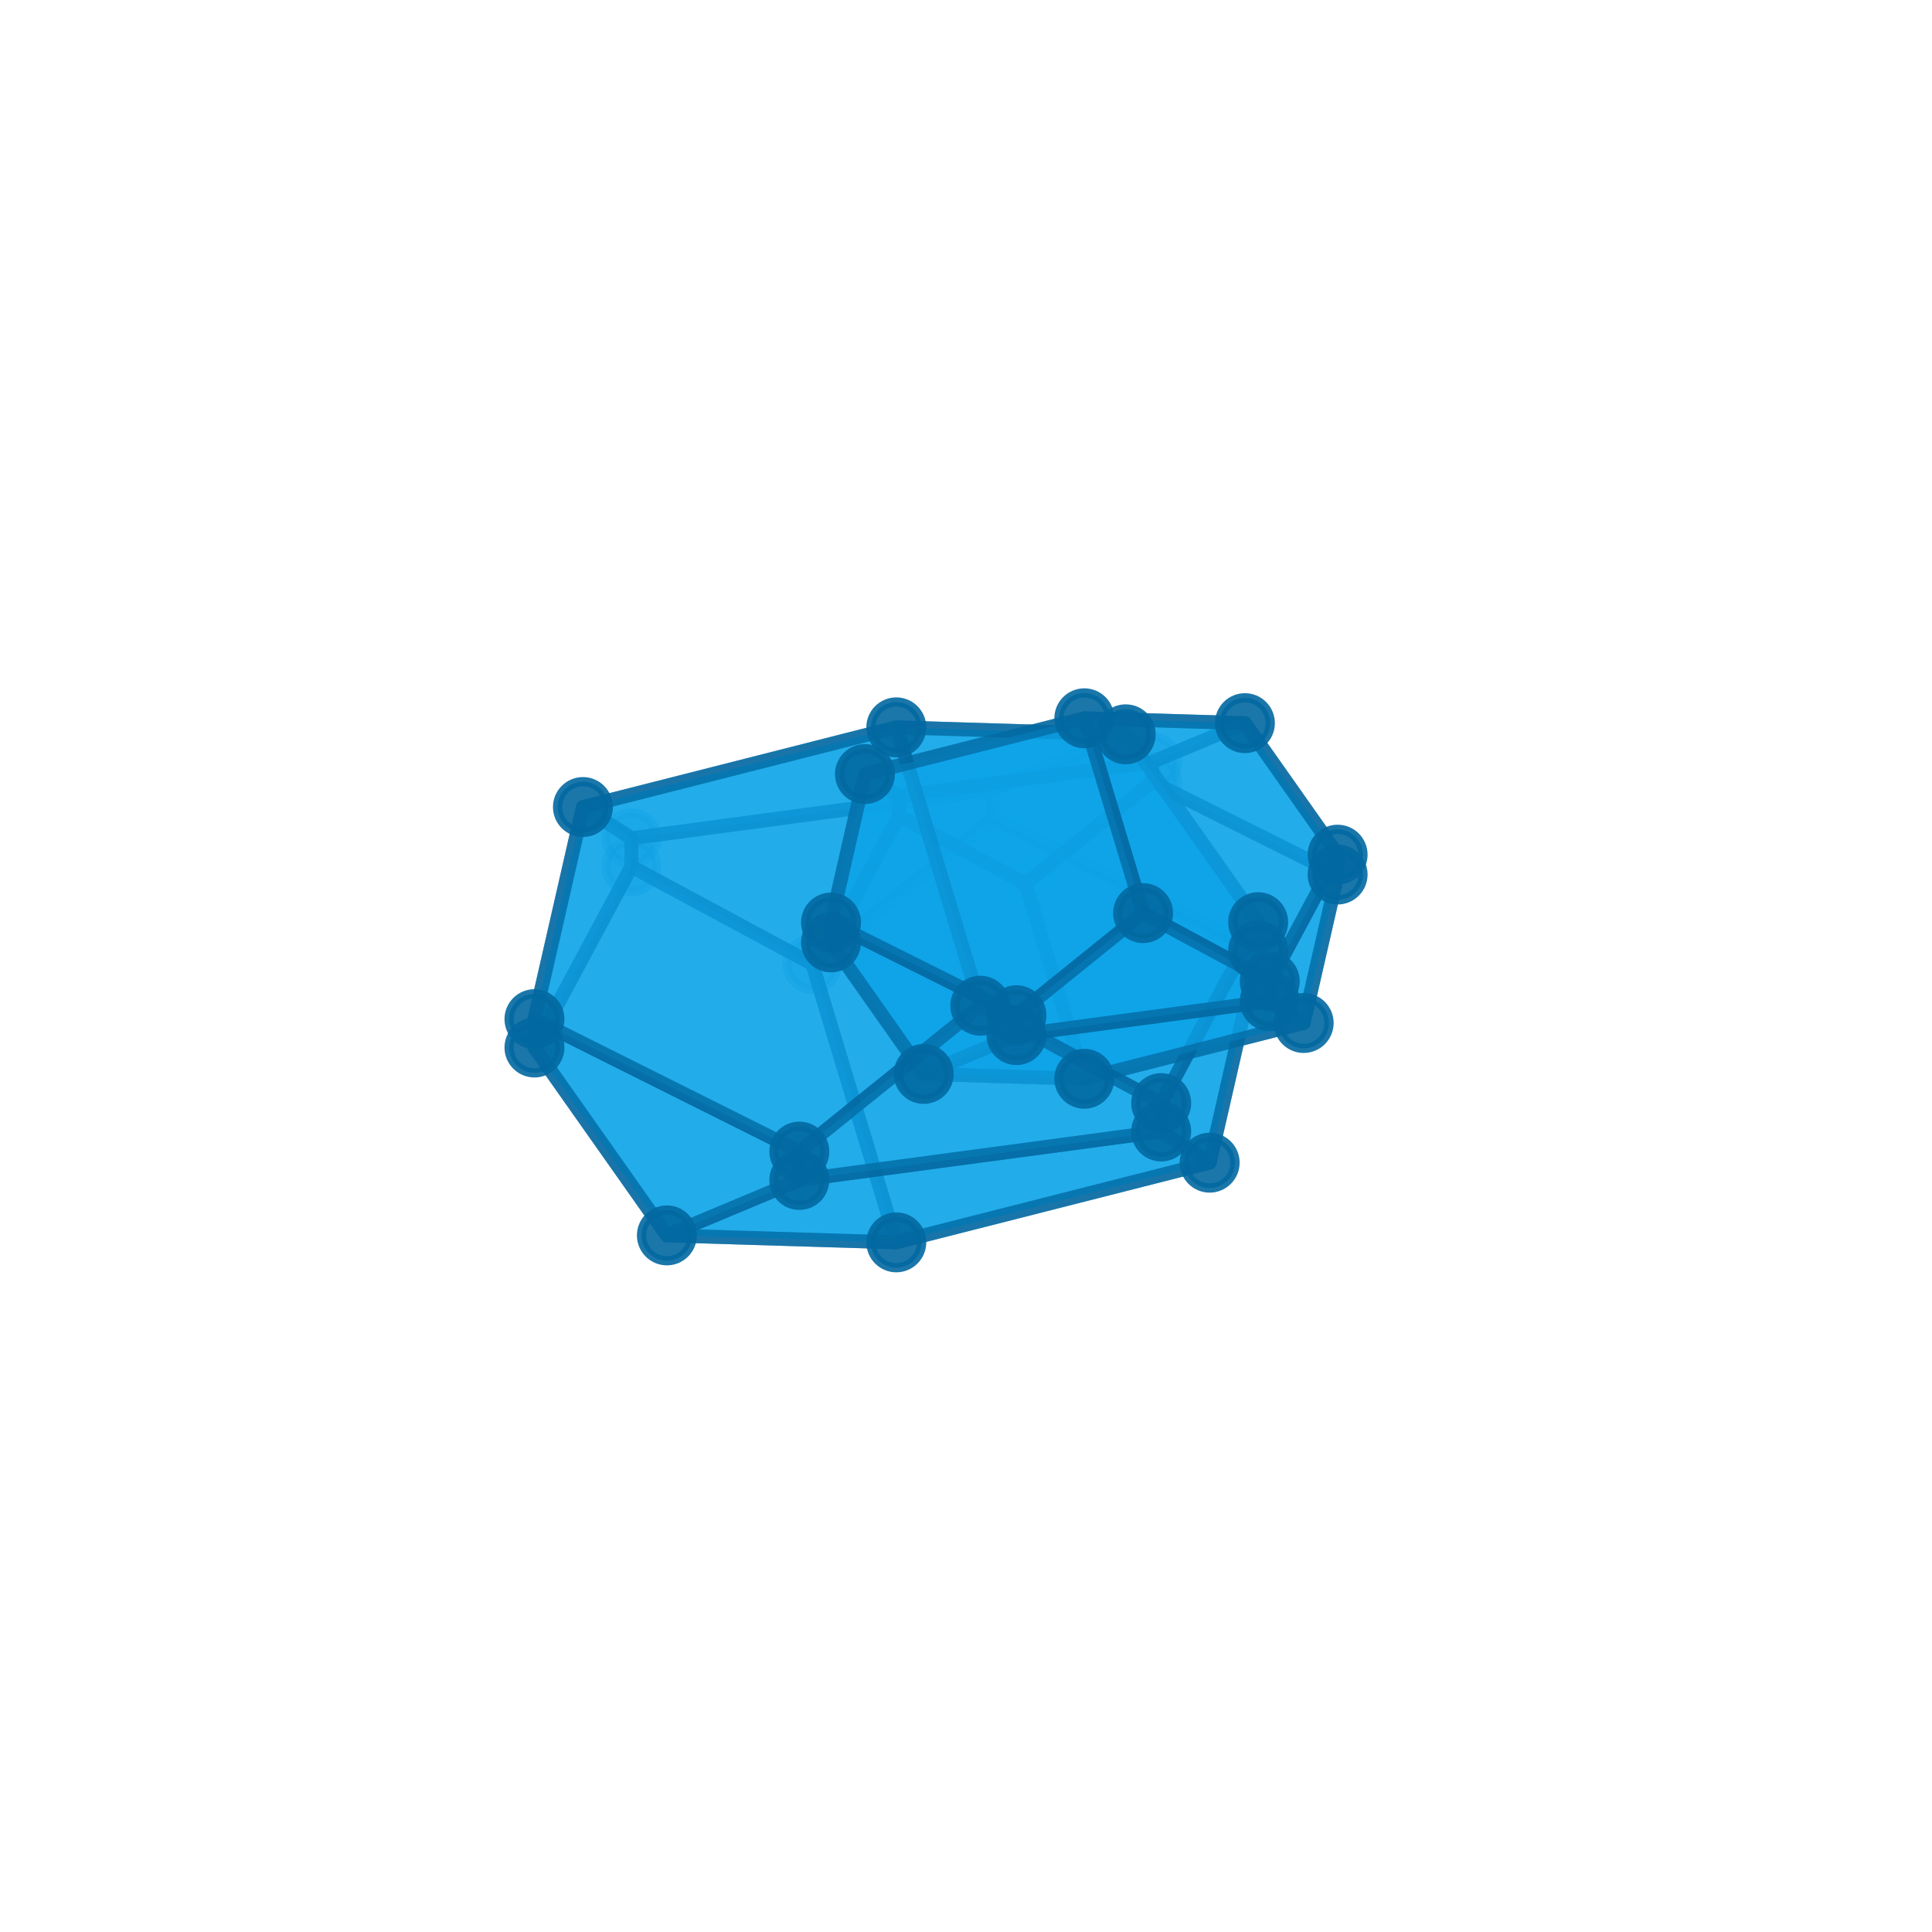
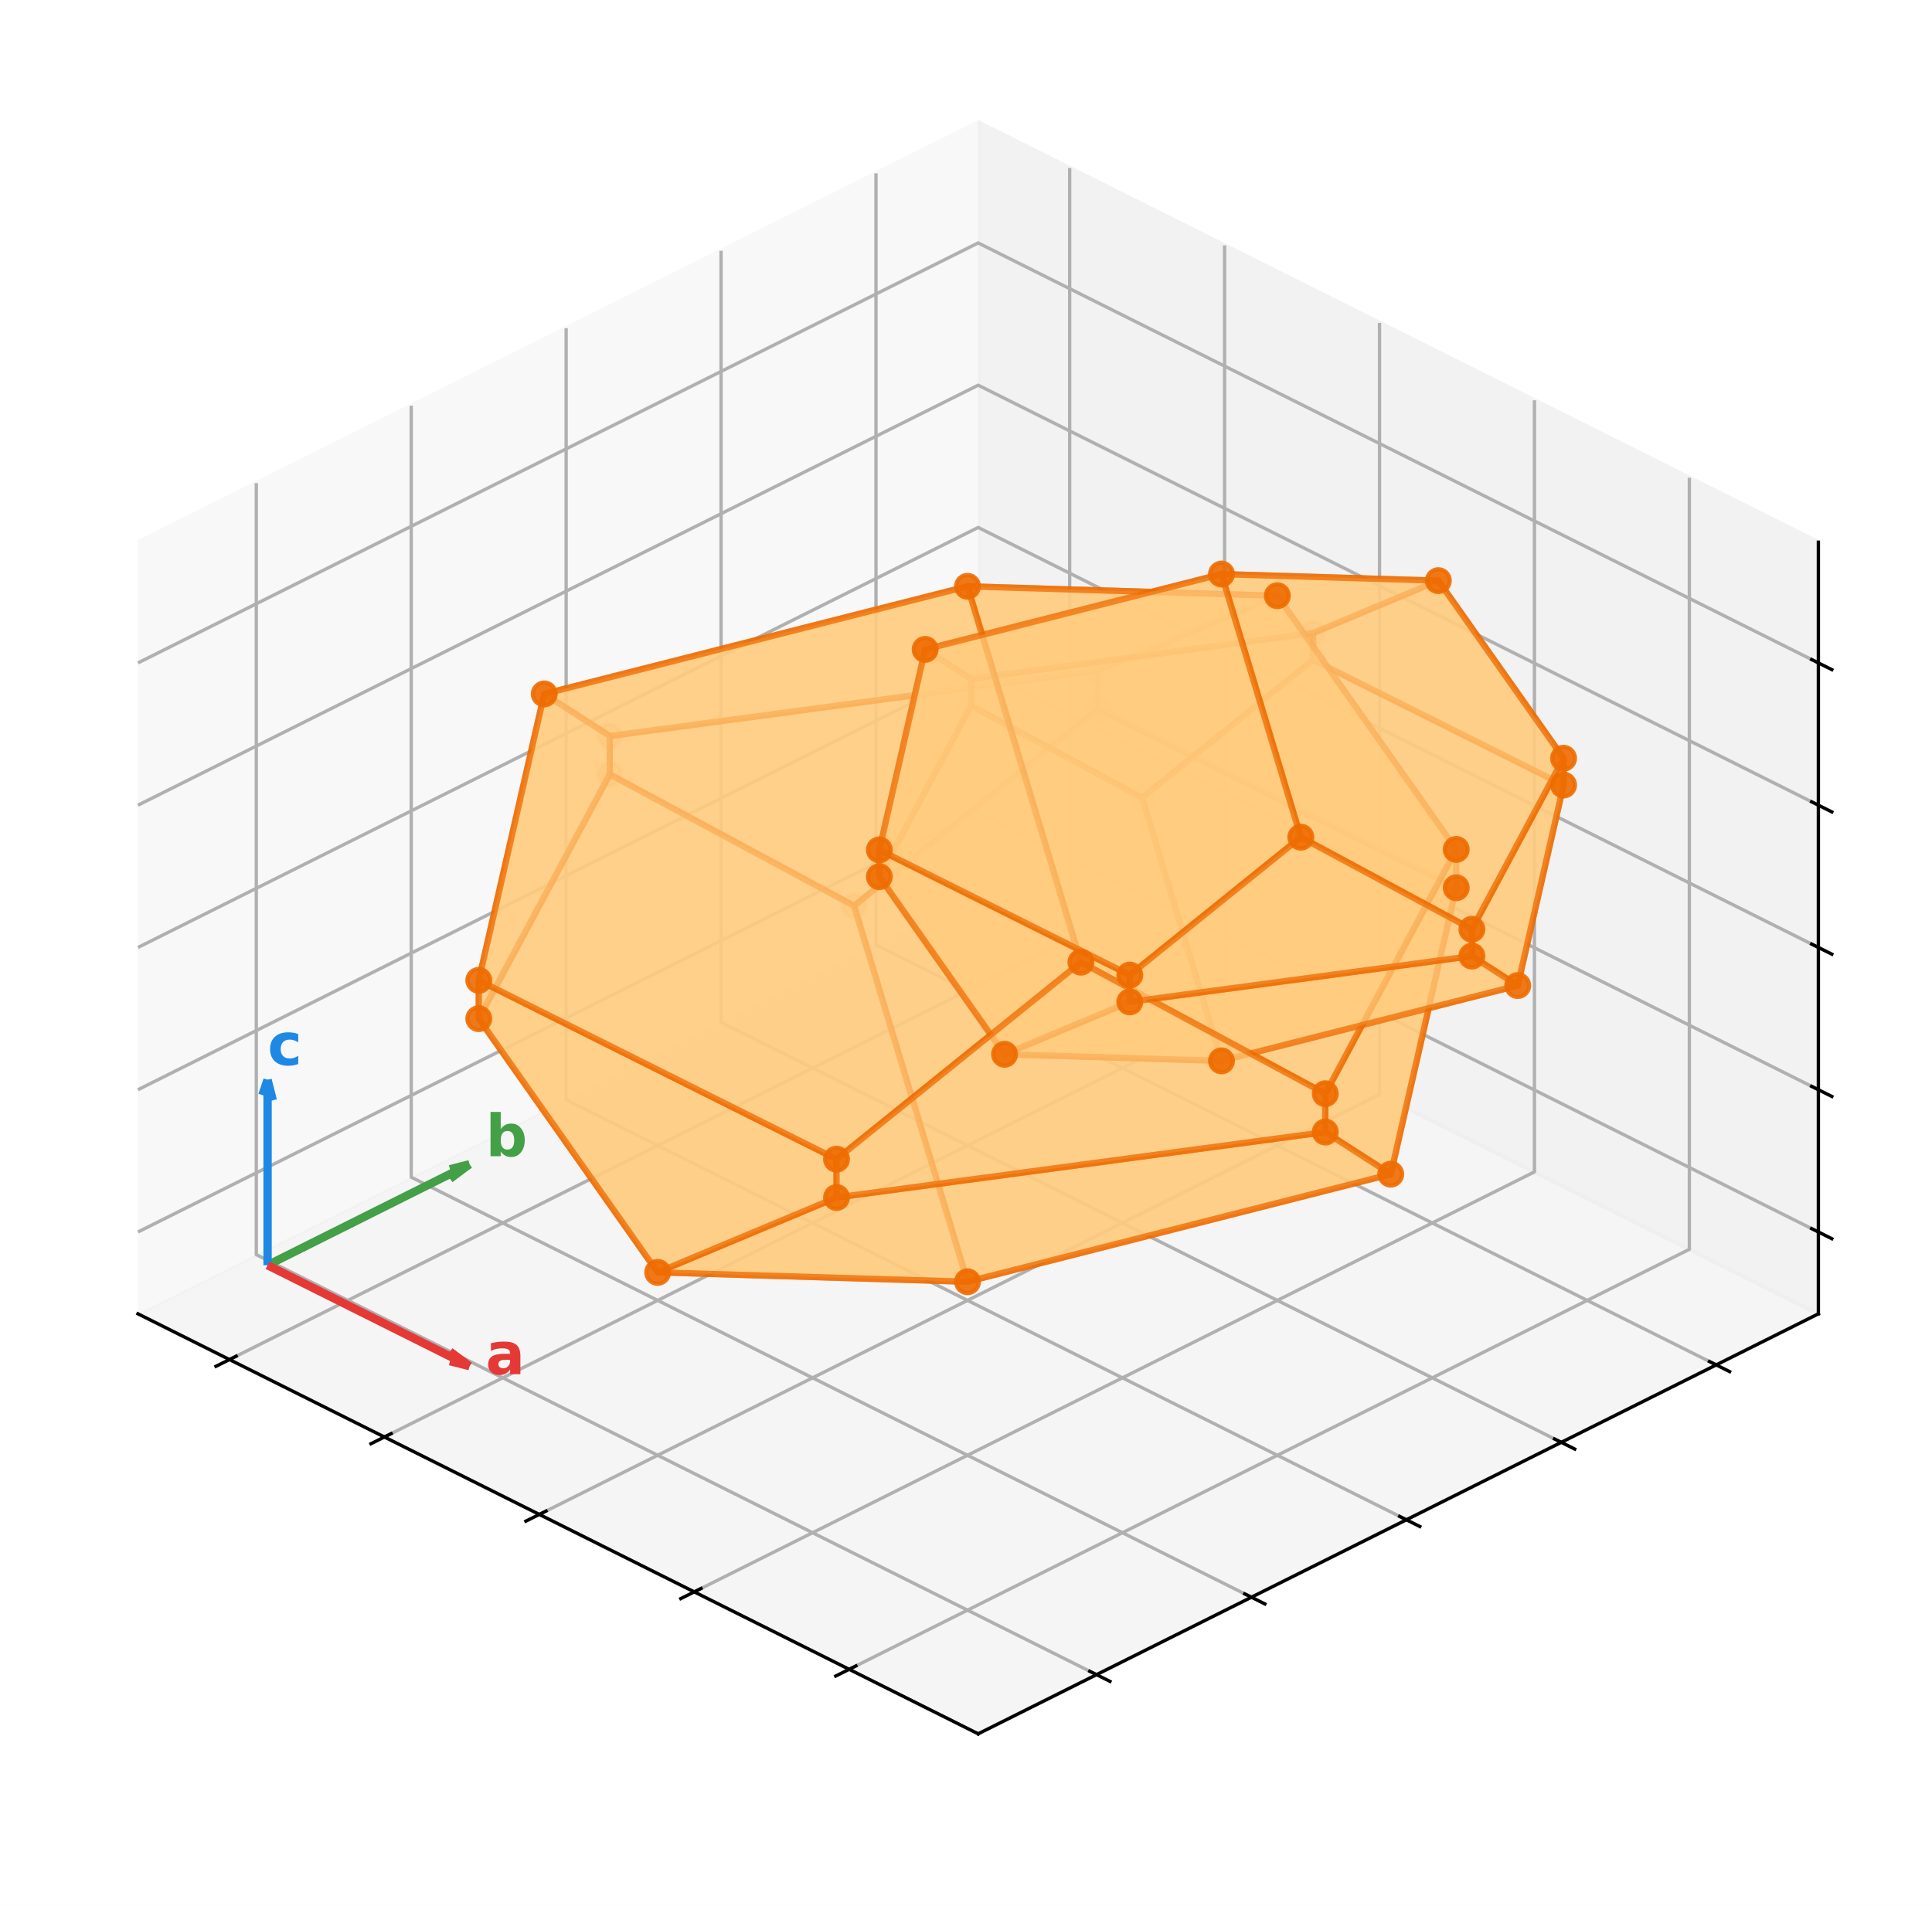
- <svg xmlns="http://www.w3.org/2000/svg" xmlns:xlink="http://www.w3.org/1999/xlink" width="208.8pt" height="208.8pt" viewBox="0 0 208.8 208.8" version="1.1">
+ <svg xmlns="http://www.w3.org/2000/svg" xmlns:xlink="http://www.w3.org/1999/xlink" width="464.059pt" height="457.92pt" viewBox="0 0 464.059 457.92" version="1.1">
  <defs>
    <style type="text/css">*{stroke-linejoin: round; stroke-linecap: butt}</style>
  </defs>
  <g id="figure_1">
    <g id="patch_1">
-       <path d="M 0 208.8  L 208.8 208.8  L 208.8 0  L 0 0  z " style="fill: #ffffff" />
+       <path d="M 0 457.92  L 464.059 457.92  L 464.059 0  L 0 0  z " style="fill: #ffffff" />
    </g>
    <g id="patch_2">
-       <path d="M 7.2 201.6  L 201.6 201.6  L 201.6 7.2  L 7.2 7.2  z " style="fill: #ffffff" />
+       <path d="M 7.2 450.72  L 450.72 450.72  L 450.72 7.2  L 7.2 7.2  z " style="fill: #ffffff" />
+     </g>
+     <g id="pane3d_1">
+       <g id="patch_3">
+         <path d="M 33.141 315.655  L 234.954 214.749  L 234.954 29.372  L 33.141 130.278  " style="fill: #f2f2f2; opacity: 0.5; stroke: #f2f2f2; stroke-linejoin: miter" />
+       </g>
+     </g>
+     <g id="pane3d_2">
+       <g id="patch_4">
+         <path d="M 234.954 214.749  L 436.766 315.655  L 436.766 130.278  L 234.954 29.372  " style="fill: #e6e6e6; opacity: 0.5; stroke: #e6e6e6; stroke-linejoin: miter" />
+       </g>
+     </g>
+     <g id="pane3d_3">
+       <g id="patch_5">
+         <path d="M 33.141 315.655  L 234.954 416.561  L 436.766 315.655  L 234.954 214.749  " style="fill: #ececec; opacity: 0.5; stroke: #ececec; stroke-linejoin: miter" />
+       </g>
+     </g>
+     <g id="grid3d_1">
+       <g id="Line3DCollection_1">
+         <path d="M 55.119 326.643  L 256.931 225.737  L 256.931 40.361  " style="fill: none; stroke: #b0b0b0; stroke-width: 0.8" />
+         <path d="M 92.331 345.249  L 294.143 244.343  L 294.143 58.967  " style="fill: none; stroke: #b0b0b0; stroke-width: 0.8" />
+         <path d="M 129.542 363.855  L 331.354 262.949  L 331.354 77.573  " style="fill: none; stroke: #b0b0b0; stroke-width: 0.8" />
+         <path d="M 166.754 382.461  L 368.566 281.555  L 368.566 96.178  " style="fill: none; stroke: #b0b0b0; stroke-width: 0.8" />
+         <path d="M 203.965 401.067  L 405.777 300.161  L 405.777 114.784  " style="fill: none; stroke: #b0b0b0; stroke-width: 0.8" />
+       </g>
+     </g>
+     <g id="grid3d_2">
+       <g id="Line3DCollection_2">
+         <path d="M 61.564 116.067  L 61.564 301.443  L 263.376 402.349  " style="fill: none; stroke: #b0b0b0; stroke-width: 0.8" />
+         <path d="M 98.776 97.461  L 98.776 282.837  L 300.588 383.743  " style="fill: none; stroke: #b0b0b0; stroke-width: 0.8" />
+         <path d="M 135.987 78.855  L 135.987 264.232  L 337.8 365.138  " style="fill: none; stroke: #b0b0b0; stroke-width: 0.8" />
+         <path d="M 173.199 60.25  L 173.199 245.626  L 375.011 346.532  " style="fill: none; stroke: #b0b0b0; stroke-width: 0.8" />
+         <path d="M 210.411 41.644  L 210.411 227.02  L 412.223 327.926  " style="fill: none; stroke: #b0b0b0; stroke-width: 0.8" />
+       </g>
+     </g>
+     <g id="grid3d_3">
+       <g id="Line3DCollection_3">
+         <path d="M 436.766 295.995  L 234.954 195.089  L 33.141 295.995  " style="fill: none; stroke: #b0b0b0; stroke-width: 0.8" />
+         <path d="M 436.766 261.814  L 234.954 160.908  L 33.141 261.814  " style="fill: none; stroke: #b0b0b0; stroke-width: 0.8" />
+         <path d="M 436.766 227.633  L 234.954 126.727  L 33.141 227.633  " style="fill: none; stroke: #b0b0b0; stroke-width: 0.8" />
+         <path d="M 436.766 193.452  L 234.954 92.546  L 33.141 193.452  " style="fill: none; stroke: #b0b0b0; stroke-width: 0.8" />
+         <path d="M 436.766 159.271  L 234.954 58.365  L 33.141 159.271  " style="fill: none; stroke: #b0b0b0; stroke-width: 0.8" />
+       </g>
+     </g>
+     <g id="axis3d_1">
+       <g id="line2d_1">
+         <path d="M 33.141 315.655  L 234.954 416.561  " style="fill: none; stroke: #000000; stroke-width: 0.8; stroke-linecap: square" />
+       </g>
+       <g id="xtick_1">
+         <g id="line2d_2">
+           <path d="M 56.733 325.836  L 51.89 328.258  " style="fill: none; stroke: #000000; stroke-width: 0.8; stroke-linecap: square" />
+         </g>
+       </g>
+       <g id="xtick_2">
+         <g id="line2d_3">
+           <path d="M 93.945 344.442  L 89.102 346.864  " style="fill: none; stroke: #000000; stroke-width: 0.8; stroke-linecap: square" />
+         </g>
+       </g>
+       <g id="xtick_3">
+         <g id="line2d_4">
+           <path d="M 131.157 363.048  L 126.313 365.469  " style="fill: none; stroke: #000000; stroke-width: 0.8; stroke-linecap: square" />
+         </g>
+       </g>
+       <g id="xtick_4">
+         <g id="line2d_5">
+           <path d="M 168.368 381.654  L 163.525 384.075  " style="fill: none; stroke: #000000; stroke-width: 0.8; stroke-linecap: square" />
+         </g>
+       </g>
+       <g id="xtick_5">
+         <g id="line2d_6">
+           <path d="M 205.58 400.259  L 200.736 402.681  " style="fill: none; stroke: #000000; stroke-width: 0.8; stroke-linecap: square" />
+         </g>
+       </g>
+     </g>
+     <g id="axis3d_2">
+       <g id="line2d_7">
+         <path d="M 436.766 315.655  L 234.954 416.561  " style="fill: none; stroke: #000000; stroke-width: 0.8; stroke-linecap: square" />
+       </g>
+       <g id="xtick_6">
+         <g id="line2d_8">
+           <path d="M 261.762 401.542  L 266.605 403.964  " style="fill: none; stroke: #000000; stroke-width: 0.8; stroke-linecap: square" />
+         </g>
+       </g>
+       <g id="xtick_7">
+         <g id="line2d_9">
+           <path d="M 298.973 382.936  L 303.817 385.358  " style="fill: none; stroke: #000000; stroke-width: 0.8; stroke-linecap: square" />
+         </g>
+       </g>
+       <g id="xtick_8">
+         <g id="line2d_10">
+           <path d="M 336.185 364.33  L 341.028 366.752  " style="fill: none; stroke: #000000; stroke-width: 0.8; stroke-linecap: square" />
+         </g>
+       </g>
+       <g id="xtick_9">
+         <g id="line2d_11">
+           <path d="M 373.397 345.725  L 378.24 348.146  " style="fill: none; stroke: #000000; stroke-width: 0.8; stroke-linecap: square" />
+         </g>
+       </g>
+       <g id="xtick_10">
+         <g id="line2d_12">
+           <path d="M 410.608 327.119  L 415.452 329.541  " style="fill: none; stroke: #000000; stroke-width: 0.8; stroke-linecap: square" />
+         </g>
+       </g>
+     </g>
+     <g id="axis3d_3">
+       <g id="line2d_13">
+         <path d="M 436.766 315.655  L 436.766 130.278  " style="fill: none; stroke: #000000; stroke-width: 0.8; stroke-linecap: square" />
+       </g>
+       <g id="xtick_11">
+         <g id="line2d_14">
+           <path d="M 435.151 295.188  L 439.995 297.61  " style="fill: none; stroke: #000000; stroke-width: 0.8; stroke-linecap: square" />
+         </g>
+       </g>
+       <g id="xtick_12">
+         <g id="line2d_15">
+           <path d="M 435.151 261.007  L 439.995 263.429  " style="fill: none; stroke: #000000; stroke-width: 0.8; stroke-linecap: square" />
+         </g>
+       </g>
+       <g id="xtick_13">
+         <g id="line2d_16">
+           <path d="M 435.151 226.826  L 439.995 229.248  " style="fill: none; stroke: #000000; stroke-width: 0.8; stroke-linecap: square" />
+         </g>
+       </g>
+       <g id="xtick_14">
+         <g id="line2d_17">
+           <path d="M 435.151 192.645  L 439.995 195.067  " style="fill: none; stroke: #000000; stroke-width: 0.8; stroke-linecap: square" />
+         </g>
+       </g>
+       <g id="xtick_15">
+         <g id="line2d_18">
+           <path d="M 435.151 158.464  L 439.995 160.886  " style="fill: none; stroke: #000000; stroke-width: 0.8; stroke-linecap: square" />
+         </g>
+       </g>
    </g>
    <g id="axes_1">
+       <g id="Line3DCollection_4">
+         <path d="M 112.767 279.726  L 64.269 303.976  " clip-path="url(#pcd4c316cda)" style="fill: none; stroke: #43a047; stroke-width: 2" />
+         <path d="M 112.767 279.726  L 108.083 283.222  " clip-path="url(#pcd4c316cda)" style="fill: none; stroke: #43a047; stroke-width: 2" />
+         <path d="M 112.767 279.726  L 108.083 280.916  " clip-path="url(#pcd4c316cda)" style="fill: none; stroke: #43a047; stroke-width: 2" />
+       </g>
+       <g id="text_1">
+         <g style="fill: #e53935" transform="translate(116.647 330.1649) scale(0.14 -0.14)">
+           <defs>
+             <path id="DejaVuSans-Bold-61" d="M 2106 1575  Q 1756 1575 1579 1456  Q 1403 1338 1403 1106  Q 1403 894 1545 773  Q 1688 653 1941 653  Q 2256 653 2472 879  Q 2688 1106 2688 1447  L 2688 1575  L 2106 1575  z M 3816 1997  L 3816 0  L 2688 0  L 2688 519  Q 2463 200 2181 54  Q 1900 -91 1497 -91  Q 953 -91 614 226  Q 275 544 275 1050  Q 275 1666 698 1953  Q 1122 2241 2028 2241  L 2688 2241  L 2688 2328  Q 2688 2594 2478 2717  Q 2269 2841 1825 2841  Q 1466 2841 1156 2769  Q 847 2697 581 2553  L 581 3406  Q 941 3494 1303 3539  Q 1666 3584 2028 3584  Q 2975 3584 3395 3211  Q 3816 2838 3816 1997  z " transform="scale(0.015625)" />
+           </defs>
+           <use xlink:href="#DejaVuSans-Bold-61" />
+         </g>
+       </g>
+       <g id="text_2">
+         <g style="fill: #43a047" transform="translate(116.647 277.7865) scale(0.14 -0.14)">
+           <defs>
+             <path id="DejaVuSans-Bold-62" d="M 2400 722  Q 2759 722 2948 984  Q 3138 1247 3138 1747  Q 3138 2247 2948 2509  Q 2759 2772 2400 2772  Q 2041 2772 1848 2508  Q 1656 2244 1656 1747  Q 1656 1250 1848 986  Q 2041 722 2400 722  z M 1656 2988  Q 1888 3294 2169 3439  Q 2450 3584 2816 3584  Q 3463 3584 3878 3070  Q 4294 2556 4294 1747  Q 4294 938 3878 423  Q 3463 -91 2816 -91  Q 2450 -91 2169 54  Q 1888 200 1656 506  L 1656 0  L 538 0  L 538 4863  L 1656 4863  L 1656 2988  z " transform="scale(0.015625)" />
+           </defs>
+           <use xlink:href="#DejaVuSans-Bold-62" />
+         </g>
+       </g>
+       <g id="text_3">
+         <g style="fill: #1e88e5" transform="translate(64.26862 255.863) scale(0.14 -0.14)">
+           <defs>
+             <path id="DejaVuSans-Bold-63" d="M 3366 3391  L 3366 2478  Q 3138 2634 2908 2709  Q 2678 2784 2431 2784  Q 1963 2784 1702 2511  Q 1441 2238 1441 1747  Q 1441 1256 1702 982  Q 1963 709 2431 709  Q 2694 709 2930 787  Q 3166 866 3366 1019  L 3366 103  Q 3103 6 2833 -42  Q 2563 -91 2291 -91  Q 1344 -91 809 395  Q 275 881 275 1747  Q 275 2613 809 3098  Q 1344 3584 2291 3584  Q 2566 3584 2833 3536  Q 3100 3488 3366 3391  z " transform="scale(0.015625)" />
+           </defs>
+           <use xlink:href="#DejaVuSans-Bold-63" />
+         </g>
+       </g>
+       <g id="Line3DCollection_5">
+         <path d="M 64.269 259.427  L 64.269 303.976  " clip-path="url(#pcd4c316cda)" style="fill: none; stroke: #1e88e5; stroke-width: 2" />
+         <path d="M 64.269 259.427  L 63.013 263.102  " clip-path="url(#pcd4c316cda)" style="fill: none; stroke: #1e88e5; stroke-width: 2" />
+         <path d="M 64.269 259.427  L 65.524 264.358  " clip-path="url(#pcd4c316cda)" style="fill: none; stroke: #1e88e5; stroke-width: 2" />
+       </g>
+       <g id="Line3DCollection_6">
+         <path d="M 112.767 328.225  L 64.269 303.976  " clip-path="url(#pcd4c316cda)" style="fill: none; stroke: #e53935; stroke-width: 2" />
+         <path d="M 112.767 328.225  L 108.083 327.036  " clip-path="url(#pcd4c316cda)" style="fill: none; stroke: #e53935; stroke-width: 2" />
+         <path d="M 112.767 328.225  L 108.083 324.73  " clip-path="url(#pcd4c316cda)" style="fill: none; stroke: #e53935; stroke-width: 2" />
+       </g>
      <g id="Path3DCollection_1">
        <defs>
-           <path id="C0_0_9c6a62281f" d="M 0 2.739  C 0.726 2.739 1.423 2.45 1.936 1.936  C 2.45 1.423 2.739 0.726 2.739 -0  C 2.739 -0.726 2.45 -1.423 1.936 -1.936  C 1.423 -2.45 0.726 -2.739 0 -2.739  C -0.726 -2.739 -1.423 -2.45 -1.936 -1.936  C -2.45 -1.423 -2.739 -0.726 -2.739 0  C -2.739 0.726 -2.45 1.423 -1.936 1.936  C -1.423 2.45 -0.726 2.739 0 2.739  z " />
+           <path id="C0_0_87986d9cf9" d="M 0 2.739  C 0.726 2.739 1.423 2.45 1.936 1.936  C 2.45 1.423 2.739 0.726 2.739 -0  C 2.739 -0.726 2.45 -1.423 1.936 -1.936  C 1.423 -2.45 0.726 -2.739 0 -2.739  C -0.726 -2.739 -1.423 -2.45 -1.936 -1.936  C -2.45 -1.423 -2.739 -0.726 -2.739 0  C -2.739 0.726 -2.45 1.423 -1.936 1.936  C -1.423 2.45 -0.726 2.739 0 2.739  z " />
        </defs>
-         <g clip-path="url(#p70b1f3767b)">
-           <use xlink:href="#C0_0_9c6a62281f" x="87.792" y="104.185" style="fill: #0369a1; fill-opacity: 0.3; stroke: #0369a1; stroke-opacity: 0.3" />
-         </g>
-         <g clip-path="url(#p70b1f3767b)">
-           <use xlink:href="#C0_0_9c6a62281f" x="107.345" y="88.418" style="fill: #0369a1; fill-opacity: 0.3; stroke: #0369a1; stroke-opacity: 0.3" />
-         </g>
-         <g clip-path="url(#p70b1f3767b)">
-           <use xlink:href="#C0_0_9c6a62281f" x="107.345" y="85.351" style="fill: #0369a1; fill-opacity: 0.3; stroke: #0369a1; stroke-opacity: 0.3" />
-         </g>
-         <g clip-path="url(#p70b1f3767b)">
-           <use xlink:href="#C0_0_9c6a62281f" x="68.239" y="93.657" style="fill: #0369a1; fill-opacity: 0.3; stroke: #0369a1; stroke-opacity: 0.3" />
-         </g>
-         <g clip-path="url(#p70b1f3767b)">
-           <use xlink:href="#C0_0_9c6a62281f" x="68.239" y="90.591" style="fill: #0369a1; fill-opacity: 0.3; stroke: #0369a1; stroke-opacity: 0.3" />
-         </g>
-         <g clip-path="url(#p70b1f3767b)">
-           <use xlink:href="#C0_0_9c6a62281f" x="110.835" y="95.532" style="fill: #0369a1; fill-opacity: 0.3; stroke: #0369a1; stroke-opacity: 0.3" />
-         </g>
-         <g clip-path="url(#p70b1f3767b)">
-           <use xlink:href="#C0_0_9c6a62281f" x="124.522" y="84.494" style="fill: #0369a1; fill-opacity: 0.3; stroke: #0369a1; stroke-opacity: 0.3" />
-         </g>
-         <g clip-path="url(#p70b1f3767b)">
-           <use xlink:href="#C0_0_9c6a62281f" x="124.522" y="82.348" style="fill: #0369a1; fill-opacity: 0.3; stroke: #0369a1; stroke-opacity: 0.3" />
-         </g>
-         <g clip-path="url(#p70b1f3767b)">
-           <use xlink:href="#C0_0_9c6a62281f" x="97.148" y="88.162" style="fill: #0369a1; fill-opacity: 0.3; stroke: #0369a1; stroke-opacity: 0.3" />
-         </g>
-         <g clip-path="url(#p70b1f3767b)">
-           <use xlink:href="#C0_0_9c6a62281f" x="97.148" y="86.015" style="fill: #0369a1; fill-opacity: 0.3; stroke: #0369a1; stroke-opacity: 0.3" />
+         <g clip-path="url(#pcd4c316cda)">
+           <use xlink:href="#C0_0_87986d9cf9" x="205.147" y="217.649" style="fill: #ef6c00; fill-opacity: 0.3; stroke: #ef6c00; stroke-opacity: 0.3" />
+         </g>
+         <g clip-path="url(#pcd4c316cda)">
+           <use xlink:href="#C0_0_87986d9cf9" x="263.843" y="170.317" style="fill: #ef6c00; fill-opacity: 0.3; stroke: #ef6c00; stroke-opacity: 0.3" />
+         </g>
+         <g clip-path="url(#pcd4c316cda)">
+           <use xlink:href="#C0_0_87986d9cf9" x="263.843" y="161.113" style="fill: #ef6c00; fill-opacity: 0.3; stroke: #ef6c00; stroke-opacity: 0.3" />
+         </g>
+         <g clip-path="url(#pcd4c316cda)">
+           <use xlink:href="#C0_0_87986d9cf9" x="146.452" y="186.044" style="fill: #ef6c00; fill-opacity: 0.3; stroke: #ef6c00; stroke-opacity: 0.3" />
+         </g>
+         <g clip-path="url(#pcd4c316cda)">
+           <use xlink:href="#C0_0_87986d9cf9" x="146.452" y="176.84" style="fill: #ef6c00; fill-opacity: 0.3; stroke: #ef6c00; stroke-opacity: 0.3" />
+         </g>
+         <g clip-path="url(#pcd4c316cda)">
+           <use xlink:href="#C0_0_87986d9cf9" x="274.318" y="191.673" style="fill: #ef6c00; fill-opacity: 0.3; stroke: #ef6c00; stroke-opacity: 0.3" />
+         </g>
+         <g clip-path="url(#pcd4c316cda)">
+           <use xlink:href="#C0_0_87986d9cf9" x="315.405" y="158.54" style="fill: #ef6c00; fill-opacity: 0.3; stroke: #ef6c00; stroke-opacity: 0.3" />
+         </g>
+         <g clip-path="url(#pcd4c316cda)">
+           <use xlink:href="#C0_0_87986d9cf9" x="315.405" y="152.097" style="fill: #ef6c00; fill-opacity: 0.3; stroke: #ef6c00; stroke-opacity: 0.3" />
+         </g>
+         <g clip-path="url(#pcd4c316cda)">
+           <use xlink:href="#C0_0_87986d9cf9" x="233.231" y="169.549" style="fill: #ef6c00; fill-opacity: 0.3; stroke: #ef6c00; stroke-opacity: 0.3" />
+         </g>
+         <g clip-path="url(#pcd4c316cda)">
+           <use xlink:href="#C0_0_87986d9cf9" x="233.231" y="163.106" style="fill: #ef6c00; fill-opacity: 0.3; stroke: #ef6c00; stroke-opacity: 0.3" />
        </g>
      </g>
      <g id="Poly3DCollection_1">
-         <path d="M 68.239 93.657  L 68.239 90.591  L 107.345 85.351  L 107.345 88.418  L 87.792 104.185  z " clip-path="url(#p70b1f3767b)" style="fill: #0ea5e9; fill-opacity: 0.7; stroke: #0369a1; stroke-opacity: 0.7; stroke-width: 1.5" />
-         <path d="M 87.792 104.185  L 107.345 88.418  L 135.973 102.731  L 130.734 125.656  L 96.867 134.267  z " clip-path="url(#p70b1f3767b)" style="fill: #0ea5e9; fill-opacity: 0.7; stroke: #0369a1; stroke-opacity: 0.7; stroke-width: 1.5" />
-         <path d="M 121.659 79.36  L 135.973 99.665  L 135.973 102.731  L 107.345 88.418  L 107.345 85.351  z " clip-path="url(#p70b1f3767b)" style="fill: #0ea5e9; fill-opacity: 0.7; stroke: #0369a1; stroke-opacity: 0.7; stroke-width: 1.5" />
-         <path d="M 96.867 134.267  L 72.074 133.515  L 57.761 113.21  L 68.239 93.657  L 87.792 104.185  z " clip-path="url(#p70b1f3767b)" style="fill: #0ea5e9; fill-opacity: 0.7; stroke: #0369a1; stroke-opacity: 0.7; stroke-width: 1.5" />
-         <path d="M 96.867 78.608  L 121.659 79.36  L 107.345 85.351  L 68.239 90.591  L 63 87.219  z " clip-path="url(#p70b1f3767b)" style="fill: #0ea5e9; fill-opacity: 0.7; stroke: #0369a1; stroke-opacity: 0.7; stroke-width: 1.5" />
-         <path d="M 97.148 88.162  L 97.148 86.015  L 124.522 82.348  L 124.522 84.494  L 110.835 95.532  z " clip-path="url(#p70b1f3767b)" style="fill: #0ea5e9; fill-opacity: 0.7; stroke: #0369a1; stroke-opacity: 0.7; stroke-width: 1.5" />
-         <path d="M 68.239 90.591  L 68.239 93.657  L 57.761 113.21  L 57.761 110.144  L 63 87.219  z " clip-path="url(#p70b1f3767b)" style="fill: #0ea5e9; fill-opacity: 0.7; stroke: #0369a1; stroke-opacity: 0.7; stroke-width: 1.5" />
-         <path d="M 110.835 95.532  L 124.522 84.494  L 144.562 94.514  L 140.894 110.561  L 117.187 116.589  z " clip-path="url(#p70b1f3767b)" style="fill: #0ea5e9; fill-opacity: 0.7; stroke: #0369a1; stroke-opacity: 0.7; stroke-width: 1.5" />
-         <path d="M 134.542 78.154  L 144.562 92.368  L 144.562 94.514  L 124.522 84.494  L 124.522 82.348  z " clip-path="url(#p70b1f3767b)" style="fill: #0ea5e9; fill-opacity: 0.7; stroke: #0369a1; stroke-opacity: 0.7; stroke-width: 1.5" />
-         <path d="M 117.187 116.589  L 99.832 116.063  L 89.813 101.849  L 97.148 88.162  L 110.835 95.532  z " clip-path="url(#p70b1f3767b)" style="fill: #0ea5e9; fill-opacity: 0.7; stroke: #0369a1; stroke-opacity: 0.7; stroke-width: 1.5" />
-         <path d="M 117.187 77.628  L 134.542 78.154  L 124.522 82.348  L 97.148 86.015  L 93.48 83.655  z " clip-path="url(#p70b1f3767b)" style="fill: #0ea5e9; fill-opacity: 0.7; stroke: #0369a1; stroke-opacity: 0.7; stroke-width: 1.5" />
-         <path d="M 130.734 125.656  L 135.973 102.731  L 135.973 99.665  L 125.495 119.218  L 125.495 122.285  z " clip-path="url(#p70b1f3767b)" style="fill: #0ea5e9; fill-opacity: 0.7; stroke: #0369a1; stroke-opacity: 0.7; stroke-width: 1.5" />
-         <path d="M 97.148 86.015  L 97.148 88.162  L 89.813 101.849  L 89.813 99.703  L 93.48 83.655  z " clip-path="url(#p70b1f3767b)" style="fill: #0ea5e9; fill-opacity: 0.7; stroke: #0369a1; stroke-opacity: 0.7; stroke-width: 1.5" />
-         <path d="M 130.734 125.656  L 125.495 122.285  L 86.388 127.524  L 72.074 133.515  L 96.867 134.267  z " clip-path="url(#p70b1f3767b)" style="fill: #0ea5e9; fill-opacity: 0.7; stroke: #0369a1; stroke-opacity: 0.7; stroke-width: 1.5" />
-         <path d="M 105.942 108.69  L 125.495 119.218  L 135.973 99.665  L 121.659 79.36  L 96.867 78.608  z " clip-path="url(#p70b1f3767b)" style="fill: #0ea5e9; fill-opacity: 0.7; stroke: #0369a1; stroke-opacity: 0.7; stroke-width: 1.5" />
-         <path d="M 140.894 110.561  L 144.562 94.514  L 144.562 92.368  L 137.227 106.055  L 137.227 108.201  z " clip-path="url(#p70b1f3767b)" style="fill: #0ea5e9; fill-opacity: 0.7; stroke: #0369a1; stroke-opacity: 0.7; stroke-width: 1.5" />
-         <path d="M 140.894 110.561  L 137.227 108.201  L 109.852 111.869  L 99.832 116.063  L 117.187 116.589  z " clip-path="url(#p70b1f3767b)" style="fill: #0ea5e9; fill-opacity: 0.7; stroke: #0369a1; stroke-opacity: 0.7; stroke-width: 1.5" />
-         <path d="M 86.388 127.524  L 86.388 124.458  L 57.761 110.144  L 57.761 113.21  L 72.074 133.515  z " clip-path="url(#p70b1f3767b)" style="fill: #0ea5e9; fill-opacity: 0.7; stroke: #0369a1; stroke-opacity: 0.7; stroke-width: 1.5" />
-         <path d="M 96.867 78.608  L 63 87.219  L 57.761 110.144  L 86.388 124.458  L 105.942 108.69  z " clip-path="url(#p70b1f3767b)" style="fill: #0ea5e9; fill-opacity: 0.7; stroke: #0369a1; stroke-opacity: 0.7; stroke-width: 1.5" />
-         <path d="M 123.539 98.685  L 137.227 106.055  L 144.562 92.368  L 134.542 78.154  L 117.187 77.628  z " clip-path="url(#p70b1f3767b)" style="fill: #0ea5e9; fill-opacity: 0.7; stroke: #0369a1; stroke-opacity: 0.7; stroke-width: 1.5" />
-         <path d="M 109.852 111.869  L 109.852 109.722  L 89.813 99.703  L 89.813 101.849  L 99.832 116.063  z " clip-path="url(#p70b1f3767b)" style="fill: #0ea5e9; fill-opacity: 0.7; stroke: #0369a1; stroke-opacity: 0.7; stroke-width: 1.5" />
-         <path d="M 117.187 77.628  L 93.48 83.655  L 89.813 99.703  L 109.852 109.722  L 123.539 98.685  z " clip-path="url(#p70b1f3767b)" style="fill: #0ea5e9; fill-opacity: 0.7; stroke: #0369a1; stroke-opacity: 0.7; stroke-width: 1.5" />
-         <path d="M 105.942 108.69  L 86.388 124.458  L 86.388 127.524  L 125.495 122.285  L 125.495 119.218  z " clip-path="url(#p70b1f3767b)" style="fill: #0ea5e9; fill-opacity: 0.7; stroke: #0369a1; stroke-opacity: 0.7; stroke-width: 1.5" />
-         <path d="M 123.539 98.685  L 109.852 109.722  L 109.852 111.869  L 137.227 108.201  L 137.227 106.055  z " clip-path="url(#p70b1f3767b)" style="fill: #0ea5e9; fill-opacity: 0.7; stroke: #0369a1; stroke-opacity: 0.7; stroke-width: 1.5" />
+         <path d="M 146.452 186.044  L 146.452 176.84  L 263.843 161.113  L 263.843 170.317  L 205.147 217.649  z " clip-path="url(#pcd4c316cda)" style="fill: #ffcc80; fill-opacity: 0.7; stroke: #ef6c00; stroke-opacity: 0.7; stroke-width: 1.5" />
+         <path d="M 205.147 217.649  L 263.843 170.317  L 349.78 213.285  L 334.052 282.102  L 232.388 307.95  z " clip-path="url(#pcd4c316cda)" style="fill: #ffcc80; fill-opacity: 0.7; stroke: #ef6c00; stroke-opacity: 0.7; stroke-width: 1.5" />
+         <path d="M 306.811 143.128  L 349.78 204.081  L 349.78 213.285  L 263.843 170.317  L 263.843 161.113  z " clip-path="url(#pcd4c316cda)" style="fill: #ffcc80; fill-opacity: 0.7; stroke: #ef6c00; stroke-opacity: 0.7; stroke-width: 1.5" />
+         <path d="M 232.388 307.95  L 157.965 305.693  L 114.997 244.74  L 146.452 186.044  L 205.147 217.649  z " clip-path="url(#pcd4c316cda)" style="fill: #ffcc80; fill-opacity: 0.7; stroke: #ef6c00; stroke-opacity: 0.7; stroke-width: 1.5" />
+         <path d="M 232.388 140.871  L 306.811 143.128  L 263.843 161.113  L 146.452 176.84  L 130.724 166.719  z " clip-path="url(#pcd4c316cda)" style="fill: #ffcc80; fill-opacity: 0.7; stroke: #ef6c00; stroke-opacity: 0.7; stroke-width: 1.5" />
+         <path d="M 233.231 169.549  L 233.231 163.106  L 315.405 152.097  L 315.405 158.54  L 274.318 191.673  z " clip-path="url(#pcd4c316cda)" style="fill: #ffcc80; fill-opacity: 0.7; stroke: #ef6c00; stroke-opacity: 0.7; stroke-width: 1.5" />
+         <path d="M 146.452 176.84  L 146.452 186.044  L 114.997 244.74  L 114.997 235.536  L 130.724 166.719  z " clip-path="url(#pcd4c316cda)" style="fill: #ffcc80; fill-opacity: 0.7; stroke: #ef6c00; stroke-opacity: 0.7; stroke-width: 1.5" />
+         <path d="M 274.318 191.673  L 315.405 158.54  L 375.561 188.618  L 364.551 236.79  L 293.387 254.883  z " clip-path="url(#pcd4c316cda)" style="fill: #ffcc80; fill-opacity: 0.7; stroke: #ef6c00; stroke-opacity: 0.7; stroke-width: 1.5" />
+         <path d="M 345.483 139.508  L 375.561 182.175  L 375.561 188.618  L 315.405 158.54  L 315.405 152.097  z " clip-path="url(#pcd4c316cda)" style="fill: #ffcc80; fill-opacity: 0.7; stroke: #ef6c00; stroke-opacity: 0.7; stroke-width: 1.5" />
+         <path d="M 293.387 254.883  L 241.29 253.303  L 211.213 210.636  L 233.231 169.549  L 274.318 191.673  z " clip-path="url(#pcd4c316cda)" style="fill: #ffcc80; fill-opacity: 0.7; stroke: #ef6c00; stroke-opacity: 0.7; stroke-width: 1.5" />
+         <path d="M 293.387 137.928  L 345.483 139.508  L 315.405 152.097  L 233.231 163.106  L 222.222 156.022  z " clip-path="url(#pcd4c316cda)" style="fill: #ffcc80; fill-opacity: 0.7; stroke: #ef6c00; stroke-opacity: 0.7; stroke-width: 1.5" />
+         <path d="M 334.052 282.102  L 349.78 213.285  L 349.78 204.081  L 318.325 262.777  L 318.325 271.981  z " clip-path="url(#pcd4c316cda)" style="fill: #ffcc80; fill-opacity: 0.7; stroke: #ef6c00; stroke-opacity: 0.7; stroke-width: 1.5" />
+         <path d="M 233.231 163.106  L 233.231 169.549  L 211.213 210.636  L 211.213 204.193  L 222.222 156.022  z " clip-path="url(#pcd4c316cda)" style="fill: #ffcc80; fill-opacity: 0.7; stroke: #ef6c00; stroke-opacity: 0.7; stroke-width: 1.5" />
+         <path d="M 334.052 282.102  L 318.325 271.981  L 200.933 287.708  L 157.965 305.693  L 232.388 307.95  z " clip-path="url(#pcd4c316cda)" style="fill: #ffcc80; fill-opacity: 0.7; stroke: #ef6c00; stroke-opacity: 0.7; stroke-width: 1.5" />
+         <path d="M 259.629 231.172  L 318.325 262.777  L 349.78 204.081  L 306.811 143.128  L 232.388 140.871  z " clip-path="url(#pcd4c316cda)" style="fill: #ffcc80; fill-opacity: 0.7; stroke: #ef6c00; stroke-opacity: 0.7; stroke-width: 1.5" />
+         <path d="M 364.551 236.79  L 375.561 188.618  L 375.561 182.175  L 353.542 223.262  L 353.542 229.705  z " clip-path="url(#pcd4c316cda)" style="fill: #ffcc80; fill-opacity: 0.7; stroke: #ef6c00; stroke-opacity: 0.7; stroke-width: 1.5" />
+         <path d="M 364.551 236.79  L 353.542 229.705  L 271.368 240.714  L 241.29 253.303  L 293.387 254.883  z " clip-path="url(#pcd4c316cda)" style="fill: #ffcc80; fill-opacity: 0.7; stroke: #ef6c00; stroke-opacity: 0.7; stroke-width: 1.5" />
+         <path d="M 200.933 287.708  L 200.933 278.504  L 114.997 235.536  L 114.997 244.74  L 157.965 305.693  z " clip-path="url(#pcd4c316cda)" style="fill: #ffcc80; fill-opacity: 0.7; stroke: #ef6c00; stroke-opacity: 0.7; stroke-width: 1.5" />
+         <path d="M 232.388 140.871  L 130.724 166.719  L 114.997 235.536  L 200.933 278.504  L 259.629 231.172  z " clip-path="url(#pcd4c316cda)" style="fill: #ffcc80; fill-opacity: 0.7; stroke: #ef6c00; stroke-opacity: 0.7; stroke-width: 1.5" />
+         <path d="M 312.455 201.138  L 353.542 223.262  L 375.561 182.175  L 345.483 139.508  L 293.387 137.928  z " clip-path="url(#pcd4c316cda)" style="fill: #ffcc80; fill-opacity: 0.7; stroke: #ef6c00; stroke-opacity: 0.7; stroke-width: 1.5" />
+         <path d="M 271.368 240.714  L 271.368 234.271  L 211.213 204.193  L 211.213 210.636  L 241.29 253.303  z " clip-path="url(#pcd4c316cda)" style="fill: #ffcc80; fill-opacity: 0.7; stroke: #ef6c00; stroke-opacity: 0.7; stroke-width: 1.5" />
+         <path d="M 293.387 137.928  L 222.222 156.022  L 211.213 204.193  L 271.368 234.271  L 312.455 201.138  z " clip-path="url(#pcd4c316cda)" style="fill: #ffcc80; fill-opacity: 0.7; stroke: #ef6c00; stroke-opacity: 0.7; stroke-width: 1.5" />
+         <path d="M 259.629 231.172  L 200.933 278.504  L 200.933 287.708  L 318.325 271.981  L 318.325 262.777  z " clip-path="url(#pcd4c316cda)" style="fill: #ffcc80; fill-opacity: 0.7; stroke: #ef6c00; stroke-opacity: 0.7; stroke-width: 1.5" />
+         <path d="M 312.455 201.138  L 271.368 234.271  L 271.368 240.714  L 353.542 229.705  L 353.542 223.262  z " clip-path="url(#pcd4c316cda)" style="fill: #ffcc80; fill-opacity: 0.7; stroke: #ef6c00; stroke-opacity: 0.7; stroke-width: 1.5" />
      </g>
      <g id="Path3DCollection_2">
        <defs>
-           <path id="C1_0_3f8143b463" d="M 0 2.739  C 0.726 2.739 1.423 2.45 1.936 1.936  C 2.45 1.423 2.739 0.726 2.739 -0  C 2.739 -0.726 2.45 -1.423 1.936 -1.936  C 1.423 -2.45 0.726 -2.739 0 -2.739  C -0.726 -2.739 -1.423 -2.45 -1.936 -1.936  C -2.45 -1.423 -2.739 -0.726 -2.739 0  C -2.739 0.726 -2.45 1.423 -1.936 1.936  C -1.423 2.45 -0.726 2.739 0 2.739  z " />
+           <path id="C1_0_8d1c0a0d7a" d="M 0 2.739  C 0.726 2.739 1.423 2.45 1.936 1.936  C 2.45 1.423 2.739 0.726 2.739 -0  C 2.739 -0.726 2.45 -1.423 1.936 -1.936  C 1.423 -2.45 0.726 -2.739 0 -2.739  C -0.726 -2.739 -1.423 -2.45 -1.936 -1.936  C -2.45 -1.423 -2.739 -0.726 -2.739 0  C -2.739 0.726 -2.45 1.423 -1.936 1.936  C -1.423 2.45 -0.726 2.739 0 2.739  z " />
        </defs>
-         <g clip-path="url(#p70b1f3767b)">
-           <use xlink:href="#C1_0_3f8143b463" x="96.867" y="134.267" style="fill: #0369a1; fill-opacity: 0.9; stroke: #0369a1; stroke-opacity: 0.9" />
-         </g>
-         <g clip-path="url(#p70b1f3767b)">
-           <use xlink:href="#C1_0_3f8143b463" x="121.659" y="79.36" style="fill: #0369a1; fill-opacity: 0.9; stroke: #0369a1; stroke-opacity: 0.9" />
-         </g>
-         <g clip-path="url(#p70b1f3767b)">
-           <use xlink:href="#C1_0_3f8143b463" x="135.973" y="102.731" style="fill: #0369a1; fill-opacity: 0.9; stroke: #0369a1; stroke-opacity: 0.9" />
-         </g>
-         <g clip-path="url(#p70b1f3767b)">
-           <use xlink:href="#C1_0_3f8143b463" x="135.973" y="99.665" style="fill: #0369a1; fill-opacity: 0.9; stroke: #0369a1; stroke-opacity: 0.9" />
-         </g>
-         <g clip-path="url(#p70b1f3767b)">
-           <use xlink:href="#C1_0_3f8143b463" x="130.734" y="125.656" style="fill: #0369a1; fill-opacity: 0.9; stroke: #0369a1; stroke-opacity: 0.9" />
-         </g>
-         <g clip-path="url(#p70b1f3767b)">
-           <use xlink:href="#C1_0_3f8143b463" x="117.187" y="116.589" style="fill: #0369a1; fill-opacity: 0.9; stroke: #0369a1; stroke-opacity: 0.9" />
-         </g>
-         <g clip-path="url(#p70b1f3767b)">
-           <use xlink:href="#C1_0_3f8143b463" x="63" y="87.219" style="fill: #0369a1; fill-opacity: 0.9; stroke: #0369a1; stroke-opacity: 0.9" />
-         </g>
-         <g clip-path="url(#p70b1f3767b)">
-           <use xlink:href="#C1_0_3f8143b463" x="134.542" y="78.154" style="fill: #0369a1; fill-opacity: 0.9; stroke: #0369a1; stroke-opacity: 0.9" />
-         </g>
-         <g clip-path="url(#p70b1f3767b)">
-           <use xlink:href="#C1_0_3f8143b463" x="144.562" y="94.514" style="fill: #0369a1; fill-opacity: 0.9; stroke: #0369a1; stroke-opacity: 0.9" />
-         </g>
-         <g clip-path="url(#p70b1f3767b)">
-           <use xlink:href="#C1_0_3f8143b463" x="144.562" y="92.368" style="fill: #0369a1; fill-opacity: 0.9; stroke: #0369a1; stroke-opacity: 0.9" />
-         </g>
-         <g clip-path="url(#p70b1f3767b)">
-           <use xlink:href="#C1_0_3f8143b463" x="57.761" y="113.21" style="fill: #0369a1; fill-opacity: 0.9; stroke: #0369a1; stroke-opacity: 0.9" />
-         </g>
-         <g clip-path="url(#p70b1f3767b)">
-           <use xlink:href="#C1_0_3f8143b463" x="57.761" y="110.144" style="fill: #0369a1; fill-opacity: 0.9; stroke: #0369a1; stroke-opacity: 0.9" />
-         </g>
-         <g clip-path="url(#p70b1f3767b)">
-           <use xlink:href="#C1_0_3f8143b463" x="140.894" y="110.561" style="fill: #0369a1; fill-opacity: 0.9; stroke: #0369a1; stroke-opacity: 0.9" />
-         </g>
-         <g clip-path="url(#p70b1f3767b)">
-           <use xlink:href="#C1_0_3f8143b463" x="93.48" y="83.655" style="fill: #0369a1; fill-opacity: 0.9; stroke: #0369a1; stroke-opacity: 0.9" />
-         </g>
-         <g clip-path="url(#p70b1f3767b)">
-           <use xlink:href="#C1_0_3f8143b463" x="72.074" y="133.515" style="fill: #0369a1; fill-opacity: 0.9; stroke: #0369a1; stroke-opacity: 0.9" />
-         </g>
-         <g clip-path="url(#p70b1f3767b)">
-           <use xlink:href="#C1_0_3f8143b463" x="96.867" y="78.608" style="fill: #0369a1; fill-opacity: 0.9; stroke: #0369a1; stroke-opacity: 0.9" />
-         </g>
-         <g clip-path="url(#p70b1f3767b)">
-           <use xlink:href="#C1_0_3f8143b463" x="89.813" y="101.849" style="fill: #0369a1; fill-opacity: 0.9; stroke: #0369a1; stroke-opacity: 0.9" />
-         </g>
-         <g clip-path="url(#p70b1f3767b)">
-           <use xlink:href="#C1_0_3f8143b463" x="89.813" y="99.703" style="fill: #0369a1; fill-opacity: 0.9; stroke: #0369a1; stroke-opacity: 0.9" />
-         </g>
-         <g clip-path="url(#p70b1f3767b)">
-           <use xlink:href="#C1_0_3f8143b463" x="99.832" y="116.063" style="fill: #0369a1; fill-opacity: 0.9; stroke: #0369a1; stroke-opacity: 0.9" />
-         </g>
-         <g clip-path="url(#p70b1f3767b)">
-           <use xlink:href="#C1_0_3f8143b463" x="117.187" y="77.628" style="fill: #0369a1; fill-opacity: 0.9; stroke: #0369a1; stroke-opacity: 0.9" />
-         </g>
-         <g clip-path="url(#p70b1f3767b)">
-           <use xlink:href="#C1_0_3f8143b463" x="125.495" y="122.285" style="fill: #0369a1; fill-opacity: 0.9; stroke: #0369a1; stroke-opacity: 0.9" />
-         </g>
-         <g clip-path="url(#p70b1f3767b)">
-           <use xlink:href="#C1_0_3f8143b463" x="125.495" y="119.218" style="fill: #0369a1; fill-opacity: 0.9; stroke: #0369a1; stroke-opacity: 0.9" />
-         </g>
-         <g clip-path="url(#p70b1f3767b)">
-           <use xlink:href="#C1_0_3f8143b463" x="137.227" y="108.201" style="fill: #0369a1; fill-opacity: 0.9; stroke: #0369a1; stroke-opacity: 0.9" />
-         </g>
-         <g clip-path="url(#p70b1f3767b)">
-           <use xlink:href="#C1_0_3f8143b463" x="137.227" y="106.055" style="fill: #0369a1; fill-opacity: 0.9; stroke: #0369a1; stroke-opacity: 0.9" />
-         </g>
-         <g clip-path="url(#p70b1f3767b)">
-           <use xlink:href="#C1_0_3f8143b463" x="86.388" y="127.524" style="fill: #0369a1; fill-opacity: 0.9; stroke: #0369a1; stroke-opacity: 0.9" />
-         </g>
-         <g clip-path="url(#p70b1f3767b)">
-           <use xlink:href="#C1_0_3f8143b463" x="86.388" y="124.458" style="fill: #0369a1; fill-opacity: 0.9; stroke: #0369a1; stroke-opacity: 0.9" />
-         </g>
-         <g clip-path="url(#p70b1f3767b)">
-           <use xlink:href="#C1_0_3f8143b463" x="109.852" y="111.869" style="fill: #0369a1; fill-opacity: 0.9; stroke: #0369a1; stroke-opacity: 0.9" />
-         </g>
-         <g clip-path="url(#p70b1f3767b)">
-           <use xlink:href="#C1_0_3f8143b463" x="109.852" y="109.722" style="fill: #0369a1; fill-opacity: 0.9; stroke: #0369a1; stroke-opacity: 0.9" />
-         </g>
-         <g clip-path="url(#p70b1f3767b)">
-           <use xlink:href="#C1_0_3f8143b463" x="105.942" y="108.69" style="fill: #0369a1; fill-opacity: 0.9; stroke: #0369a1; stroke-opacity: 0.9" />
-         </g>
-         <g clip-path="url(#p70b1f3767b)">
-           <use xlink:href="#C1_0_3f8143b463" x="123.539" y="98.685" style="fill: #0369a1; fill-opacity: 0.9; stroke: #0369a1; stroke-opacity: 0.9" />
+         <g clip-path="url(#pcd4c316cda)">
+           <use xlink:href="#C1_0_8d1c0a0d7a" x="232.388" y="307.95" style="fill: #ef6c00; fill-opacity: 0.9; stroke: #ef6c00; stroke-opacity: 0.9" />
+         </g>
+         <g clip-path="url(#pcd4c316cda)">
+           <use xlink:href="#C1_0_8d1c0a0d7a" x="306.811" y="143.128" style="fill: #ef6c00; fill-opacity: 0.9; stroke: #ef6c00; stroke-opacity: 0.9" />
+         </g>
+         <g clip-path="url(#pcd4c316cda)">
+           <use xlink:href="#C1_0_8d1c0a0d7a" x="349.78" y="213.285" style="fill: #ef6c00; fill-opacity: 0.9; stroke: #ef6c00; stroke-opacity: 0.9" />
+         </g>
+         <g clip-path="url(#pcd4c316cda)">
+           <use xlink:href="#C1_0_8d1c0a0d7a" x="349.78" y="204.081" style="fill: #ef6c00; fill-opacity: 0.9; stroke: #ef6c00; stroke-opacity: 0.9" />
+         </g>
+         <g clip-path="url(#pcd4c316cda)">
+           <use xlink:href="#C1_0_8d1c0a0d7a" x="334.052" y="282.102" style="fill: #ef6c00; fill-opacity: 0.9; stroke: #ef6c00; stroke-opacity: 0.9" />
+         </g>
+         <g clip-path="url(#pcd4c316cda)">
+           <use xlink:href="#C1_0_8d1c0a0d7a" x="293.387" y="254.883" style="fill: #ef6c00; fill-opacity: 0.9; stroke: #ef6c00; stroke-opacity: 0.9" />
+         </g>
+         <g clip-path="url(#pcd4c316cda)">
+           <use xlink:href="#C1_0_8d1c0a0d7a" x="130.724" y="166.719" style="fill: #ef6c00; fill-opacity: 0.9; stroke: #ef6c00; stroke-opacity: 0.9" />
+         </g>
+         <g clip-path="url(#pcd4c316cda)">
+           <use xlink:href="#C1_0_8d1c0a0d7a" x="345.483" y="139.508" style="fill: #ef6c00; fill-opacity: 0.9; stroke: #ef6c00; stroke-opacity: 0.9" />
+         </g>
+         <g clip-path="url(#pcd4c316cda)">
+           <use xlink:href="#C1_0_8d1c0a0d7a" x="375.561" y="188.618" style="fill: #ef6c00; fill-opacity: 0.9; stroke: #ef6c00; stroke-opacity: 0.9" />
+         </g>
+         <g clip-path="url(#pcd4c316cda)">
+           <use xlink:href="#C1_0_8d1c0a0d7a" x="375.561" y="182.175" style="fill: #ef6c00; fill-opacity: 0.9; stroke: #ef6c00; stroke-opacity: 0.9" />
+         </g>
+         <g clip-path="url(#pcd4c316cda)">
+           <use xlink:href="#C1_0_8d1c0a0d7a" x="114.997" y="244.74" style="fill: #ef6c00; fill-opacity: 0.9; stroke: #ef6c00; stroke-opacity: 0.9" />
+         </g>
+         <g clip-path="url(#pcd4c316cda)">
+           <use xlink:href="#C1_0_8d1c0a0d7a" x="114.997" y="235.536" style="fill: #ef6c00; fill-opacity: 0.9; stroke: #ef6c00; stroke-opacity: 0.9" />
+         </g>
+         <g clip-path="url(#pcd4c316cda)">
+           <use xlink:href="#C1_0_8d1c0a0d7a" x="364.551" y="236.79" style="fill: #ef6c00; fill-opacity: 0.9; stroke: #ef6c00; stroke-opacity: 0.9" />
+         </g>
+         <g clip-path="url(#pcd4c316cda)">
+           <use xlink:href="#C1_0_8d1c0a0d7a" x="222.222" y="156.022" style="fill: #ef6c00; fill-opacity: 0.9; stroke: #ef6c00; stroke-opacity: 0.9" />
+         </g>
+         <g clip-path="url(#pcd4c316cda)">
+           <use xlink:href="#C1_0_8d1c0a0d7a" x="157.965" y="305.693" style="fill: #ef6c00; fill-opacity: 0.9; stroke: #ef6c00; stroke-opacity: 0.9" />
+         </g>
+         <g clip-path="url(#pcd4c316cda)">
+           <use xlink:href="#C1_0_8d1c0a0d7a" x="232.388" y="140.871" style="fill: #ef6c00; fill-opacity: 0.9; stroke: #ef6c00; stroke-opacity: 0.9" />
+         </g>
+         <g clip-path="url(#pcd4c316cda)">
+           <use xlink:href="#C1_0_8d1c0a0d7a" x="211.213" y="210.636" style="fill: #ef6c00; fill-opacity: 0.9; stroke: #ef6c00; stroke-opacity: 0.9" />
+         </g>
+         <g clip-path="url(#pcd4c316cda)">
+           <use xlink:href="#C1_0_8d1c0a0d7a" x="211.213" y="204.193" style="fill: #ef6c00; fill-opacity: 0.9; stroke: #ef6c00; stroke-opacity: 0.9" />
+         </g>
+         <g clip-path="url(#pcd4c316cda)">
+           <use xlink:href="#C1_0_8d1c0a0d7a" x="241.29" y="253.303" style="fill: #ef6c00; fill-opacity: 0.9; stroke: #ef6c00; stroke-opacity: 0.9" />
+         </g>
+         <g clip-path="url(#pcd4c316cda)">
+           <use xlink:href="#C1_0_8d1c0a0d7a" x="293.387" y="137.928" style="fill: #ef6c00; fill-opacity: 0.9; stroke: #ef6c00; stroke-opacity: 0.9" />
+         </g>
+         <g clip-path="url(#pcd4c316cda)">
+           <use xlink:href="#C1_0_8d1c0a0d7a" x="318.325" y="271.981" style="fill: #ef6c00; fill-opacity: 0.9; stroke: #ef6c00; stroke-opacity: 0.9" />
+         </g>
+         <g clip-path="url(#pcd4c316cda)">
+           <use xlink:href="#C1_0_8d1c0a0d7a" x="318.325" y="262.777" style="fill: #ef6c00; fill-opacity: 0.9; stroke: #ef6c00; stroke-opacity: 0.9" />
+         </g>
+         <g clip-path="url(#pcd4c316cda)">
+           <use xlink:href="#C1_0_8d1c0a0d7a" x="353.542" y="229.705" style="fill: #ef6c00; fill-opacity: 0.9; stroke: #ef6c00; stroke-opacity: 0.9" />
+         </g>
+         <g clip-path="url(#pcd4c316cda)">
+           <use xlink:href="#C1_0_8d1c0a0d7a" x="353.542" y="223.262" style="fill: #ef6c00; fill-opacity: 0.9; stroke: #ef6c00; stroke-opacity: 0.9" />
+         </g>
+         <g clip-path="url(#pcd4c316cda)">
+           <use xlink:href="#C1_0_8d1c0a0d7a" x="200.933" y="287.708" style="fill: #ef6c00; fill-opacity: 0.9; stroke: #ef6c00; stroke-opacity: 0.9" />
+         </g>
+         <g clip-path="url(#pcd4c316cda)">
+           <use xlink:href="#C1_0_8d1c0a0d7a" x="200.933" y="278.504" style="fill: #ef6c00; fill-opacity: 0.9; stroke: #ef6c00; stroke-opacity: 0.9" />
+         </g>
+         <g clip-path="url(#pcd4c316cda)">
+           <use xlink:href="#C1_0_8d1c0a0d7a" x="271.368" y="240.714" style="fill: #ef6c00; fill-opacity: 0.9; stroke: #ef6c00; stroke-opacity: 0.9" />
+         </g>
+         <g clip-path="url(#pcd4c316cda)">
+           <use xlink:href="#C1_0_8d1c0a0d7a" x="271.368" y="234.271" style="fill: #ef6c00; fill-opacity: 0.9; stroke: #ef6c00; stroke-opacity: 0.9" />
+         </g>
+         <g clip-path="url(#pcd4c316cda)">
+           <use xlink:href="#C1_0_8d1c0a0d7a" x="259.629" y="231.172" style="fill: #ef6c00; fill-opacity: 0.9; stroke: #ef6c00; stroke-opacity: 0.9" />
+         </g>
+         <g clip-path="url(#pcd4c316cda)">
+           <use xlink:href="#C1_0_8d1c0a0d7a" x="312.455" y="201.138" style="fill: #ef6c00; fill-opacity: 0.9; stroke: #ef6c00; stroke-opacity: 0.9" />
        </g>
      </g>
    </g>
  </g>
  <defs>
-     <clipPath id="p70b1f3767b">
-       <rect x="7.2" y="7.2" width="194.4" height="194.4" />
+     <clipPath id="pcd4c316cda">
+       <rect x="7.2" y="7.2" width="443.52" height="443.52" />
    </clipPath>
  </defs>
</svg>
